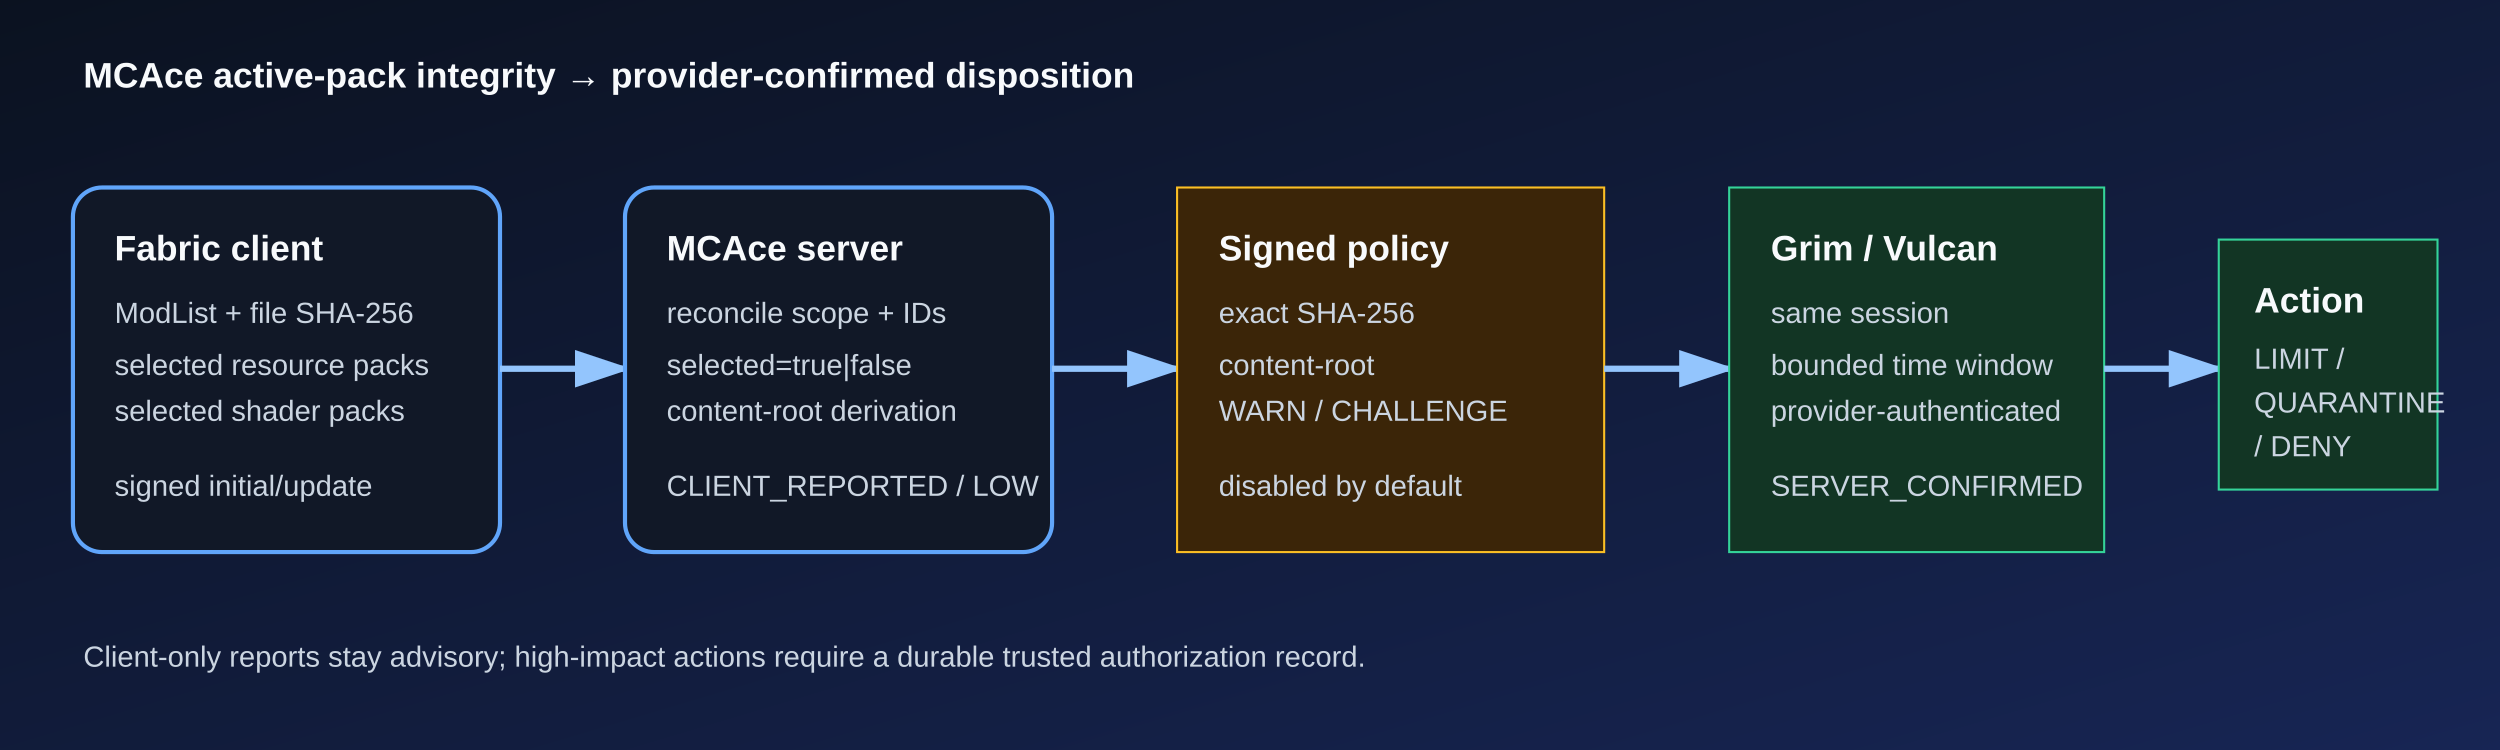
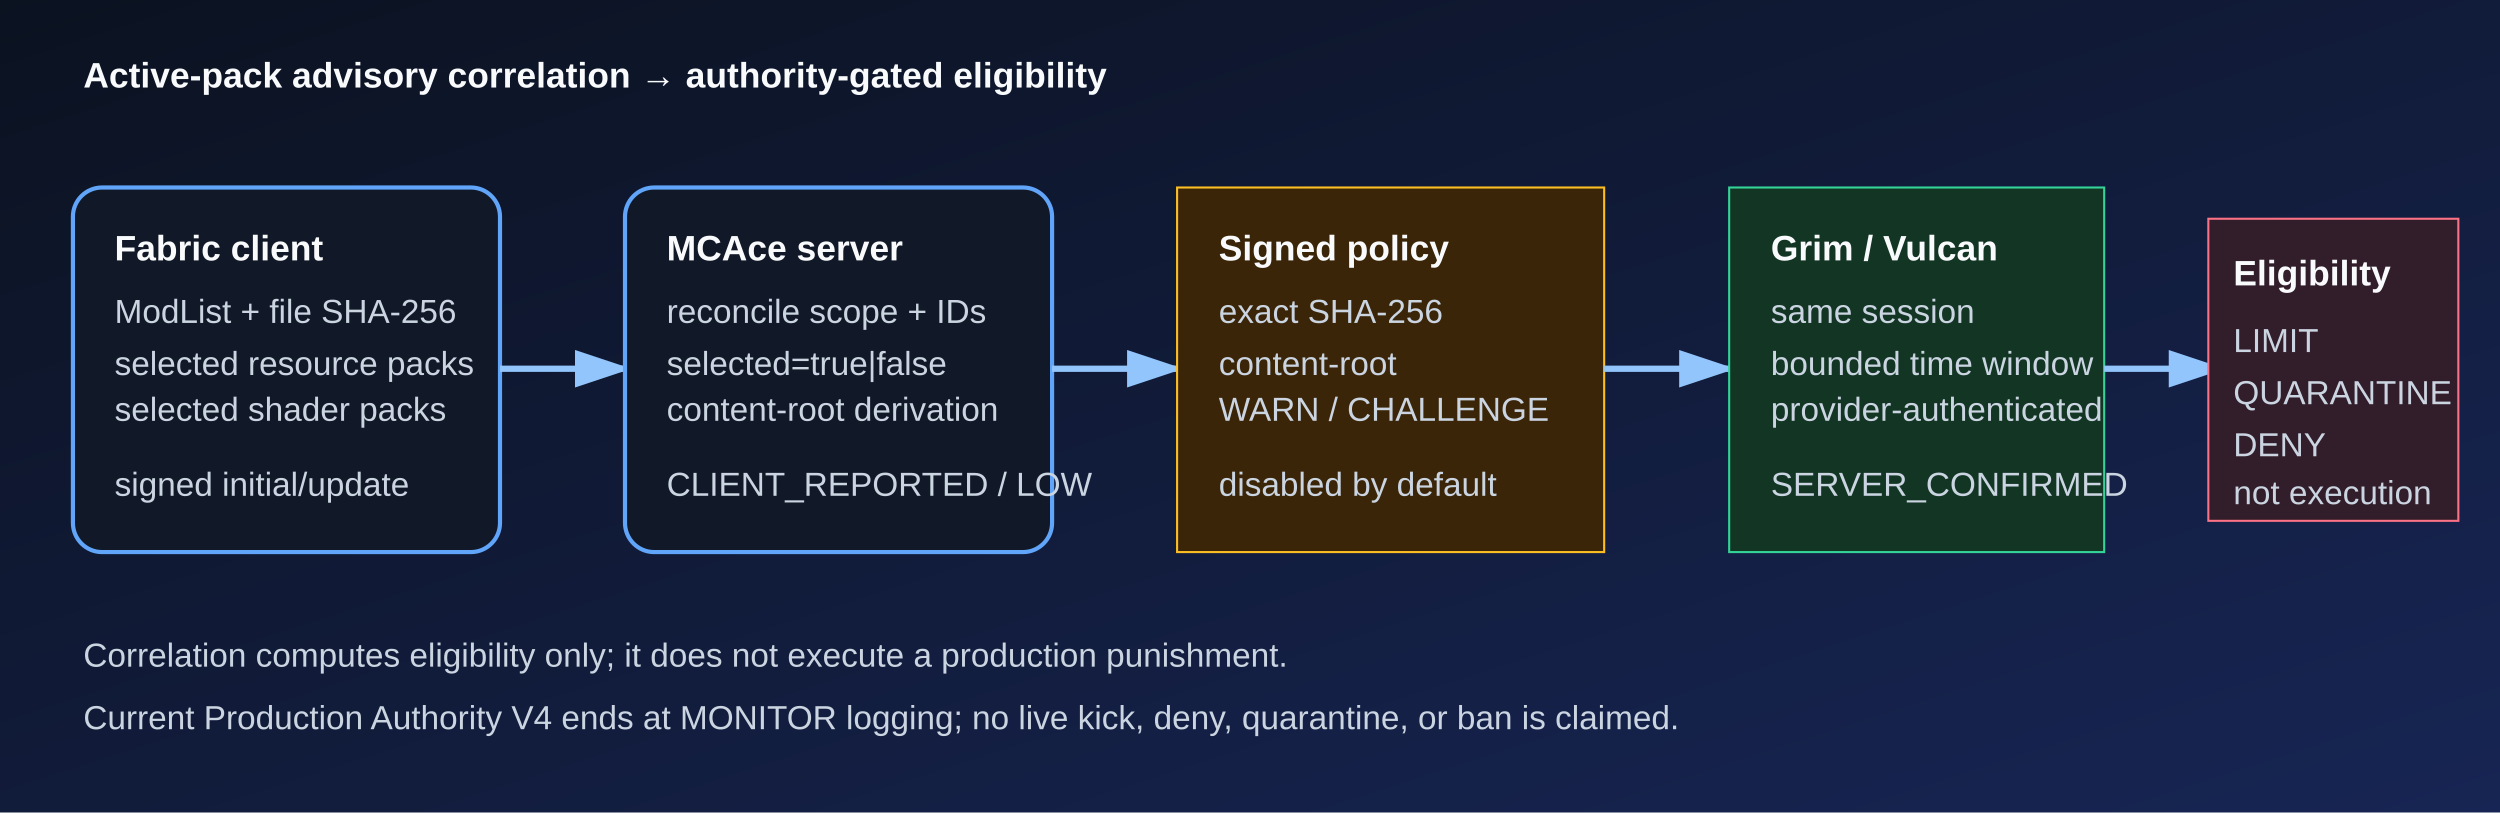
- <svg xmlns="http://www.w3.org/2000/svg" width="1200" height="360" viewBox="0 0 1200 360" role="img" aria-labelledby="title desc">
+ <svg xmlns="http://www.w3.org/2000/svg" width="1200" height="390" viewBox="0 0 1200 390" role="img" aria-labelledby="title desc">
  <defs>
    <linearGradient id="bg" x1="0" x2="1" y1="0" y2="1">
      <stop offset="0" stop-color="#0b1220" />
      <stop offset="1" stop-color="#172554" />
    </linearGradient>
    <marker id="arrow" markerWidth="10" markerHeight="10" refX="8" refY="3" orient="auto">
      <path d="M0,0 L0,6 L9,3 z" fill="#93c5fd" />
    </marker>
    <style>
-       .box{fill:#111827;stroke:#60a5fa;stroke-width:2;rx:14}.trusted{fill:#123524;stroke:#34d399}.warn{fill:#3b2508;stroke:#fbbf24}.t{font:600 17px Segoe UI,Arial;fill:#f8fafc}.s{font:14px Segoe UI,Arial;fill:#cbd5e1}.a{stroke:#93c5fd;stroke-width:3;fill:none;marker-end:url(#arrow)}
+       .box{fill:#111827;stroke:#60a5fa;stroke-width:2;rx:14}.trusted{fill:#123524;stroke:#34d399}.warn{fill:#3b2508;stroke:#fbbf24}.gate{fill:#321d2a;stroke:#fb7185}.t{font:600 17px Segoe UI,Arial;fill:#f8fafc}.s{font:16px Segoe UI,Arial;fill:#cbd5e1}.a{stroke:#93c5fd;stroke-width:3;fill:none;marker-end:url(#arrow)}
    </style>
  </defs>
-   <rect width="1200" height="360" fill="url(#bg)" />
-   <text x="40" y="42" class="t" font-size="23">MCAce active-pack integrity → provider-confirmed disposition</text>
+   <rect width="1200" height="390" fill="url(#bg)" />
+   <text x="40" y="42" class="t" font-size="23">Active-pack advisory correlation → authority-gated eligibility</text>
  <rect x="35" y="90" width="205" height="175" class="box" />
  <text x="55" y="125" class="t">Fabric client</text>
  <text x="55" y="155" class="s">ModList + file SHA-256</text>
  <text x="55" y="180" class="s">selected resource packs</text>
  <text x="55" y="202" class="s">selected shader packs</text>
  <text x="55" y="238" class="s">signed initial/update</text>
  <path d="M240 177 H300" class="a" />
  <rect x="300" y="90" width="205" height="175" class="box" />
  <text x="320" y="125" class="t">MCAce server</text>
  <text x="320" y="155" class="s">reconcile scope + IDs</text>
  <text x="320" y="180" class="s">selected=true|false</text>
  <text x="320" y="202" class="s">content-root derivation</text>
  <text x="320" y="238" class="s">CLIENT_REPORTED / LOW</text>
  <path d="M505 177 H565" class="a" />
  <rect x="565" y="90" width="205" height="175" class="warn" />
  <text x="585" y="125" class="t">Signed policy</text>
  <text x="585" y="155" class="s">exact SHA-256</text>
  <text x="585" y="180" class="s">content-root</text>
  <text x="585" y="202" class="s">WARN / CHALLENGE</text>
  <text x="585" y="238" class="s">disabled by default</text>
  <path d="M770 177 H830" class="a" />
  <rect x="830" y="90" width="180" height="175" class="trusted" />
  <text x="850" y="125" class="t">Grim / Vulcan</text>
  <text x="850" y="155" class="s">same session</text>
  <text x="850" y="180" class="s">bounded time window</text>
  <text x="850" y="202" class="s">provider-authenticated</text>
  <text x="850" y="238" class="s">SERVER_CONFIRMED</text>
  <path d="M1010 177 H1065" class="a" />
-   <rect x="1065" y="115" width="105" height="120" class="trusted" />
-   <text x="1082" y="150" class="t">Action</text>
-   <text x="1082" y="177" class="s">LIMIT /</text>
-   <text x="1082" y="198" class="s">QUARANTINE</text>
-   <text x="1082" y="219" class="s">/ DENY</text>
-   <text x="40" y="320" class="s">Client-only reports stay advisory; high-impact actions require a durable trusted authorization record.</text>
+   <rect x="1060" y="105" width="120" height="145" class="gate" />
+   <text x="1072" y="137" class="t">Eligibility</text>
+   <text x="1072" y="169" class="s">LIMIT</text>
+   <text x="1072" y="194" class="s">QUARANTINE</text>
+   <text x="1072" y="219" class="s">DENY</text>
+   <text x="1072" y="242" class="s">not execution</text>
+   <text x="40" y="320" class="s">Correlation computes eligibility only; it does not execute a production punishment.</text>
+   <text x="40" y="350" class="s">Current Production Authority V4 ends at MONITOR logging; no live kick, deny, quarantine, or ban is claimed.</text>
</svg>
